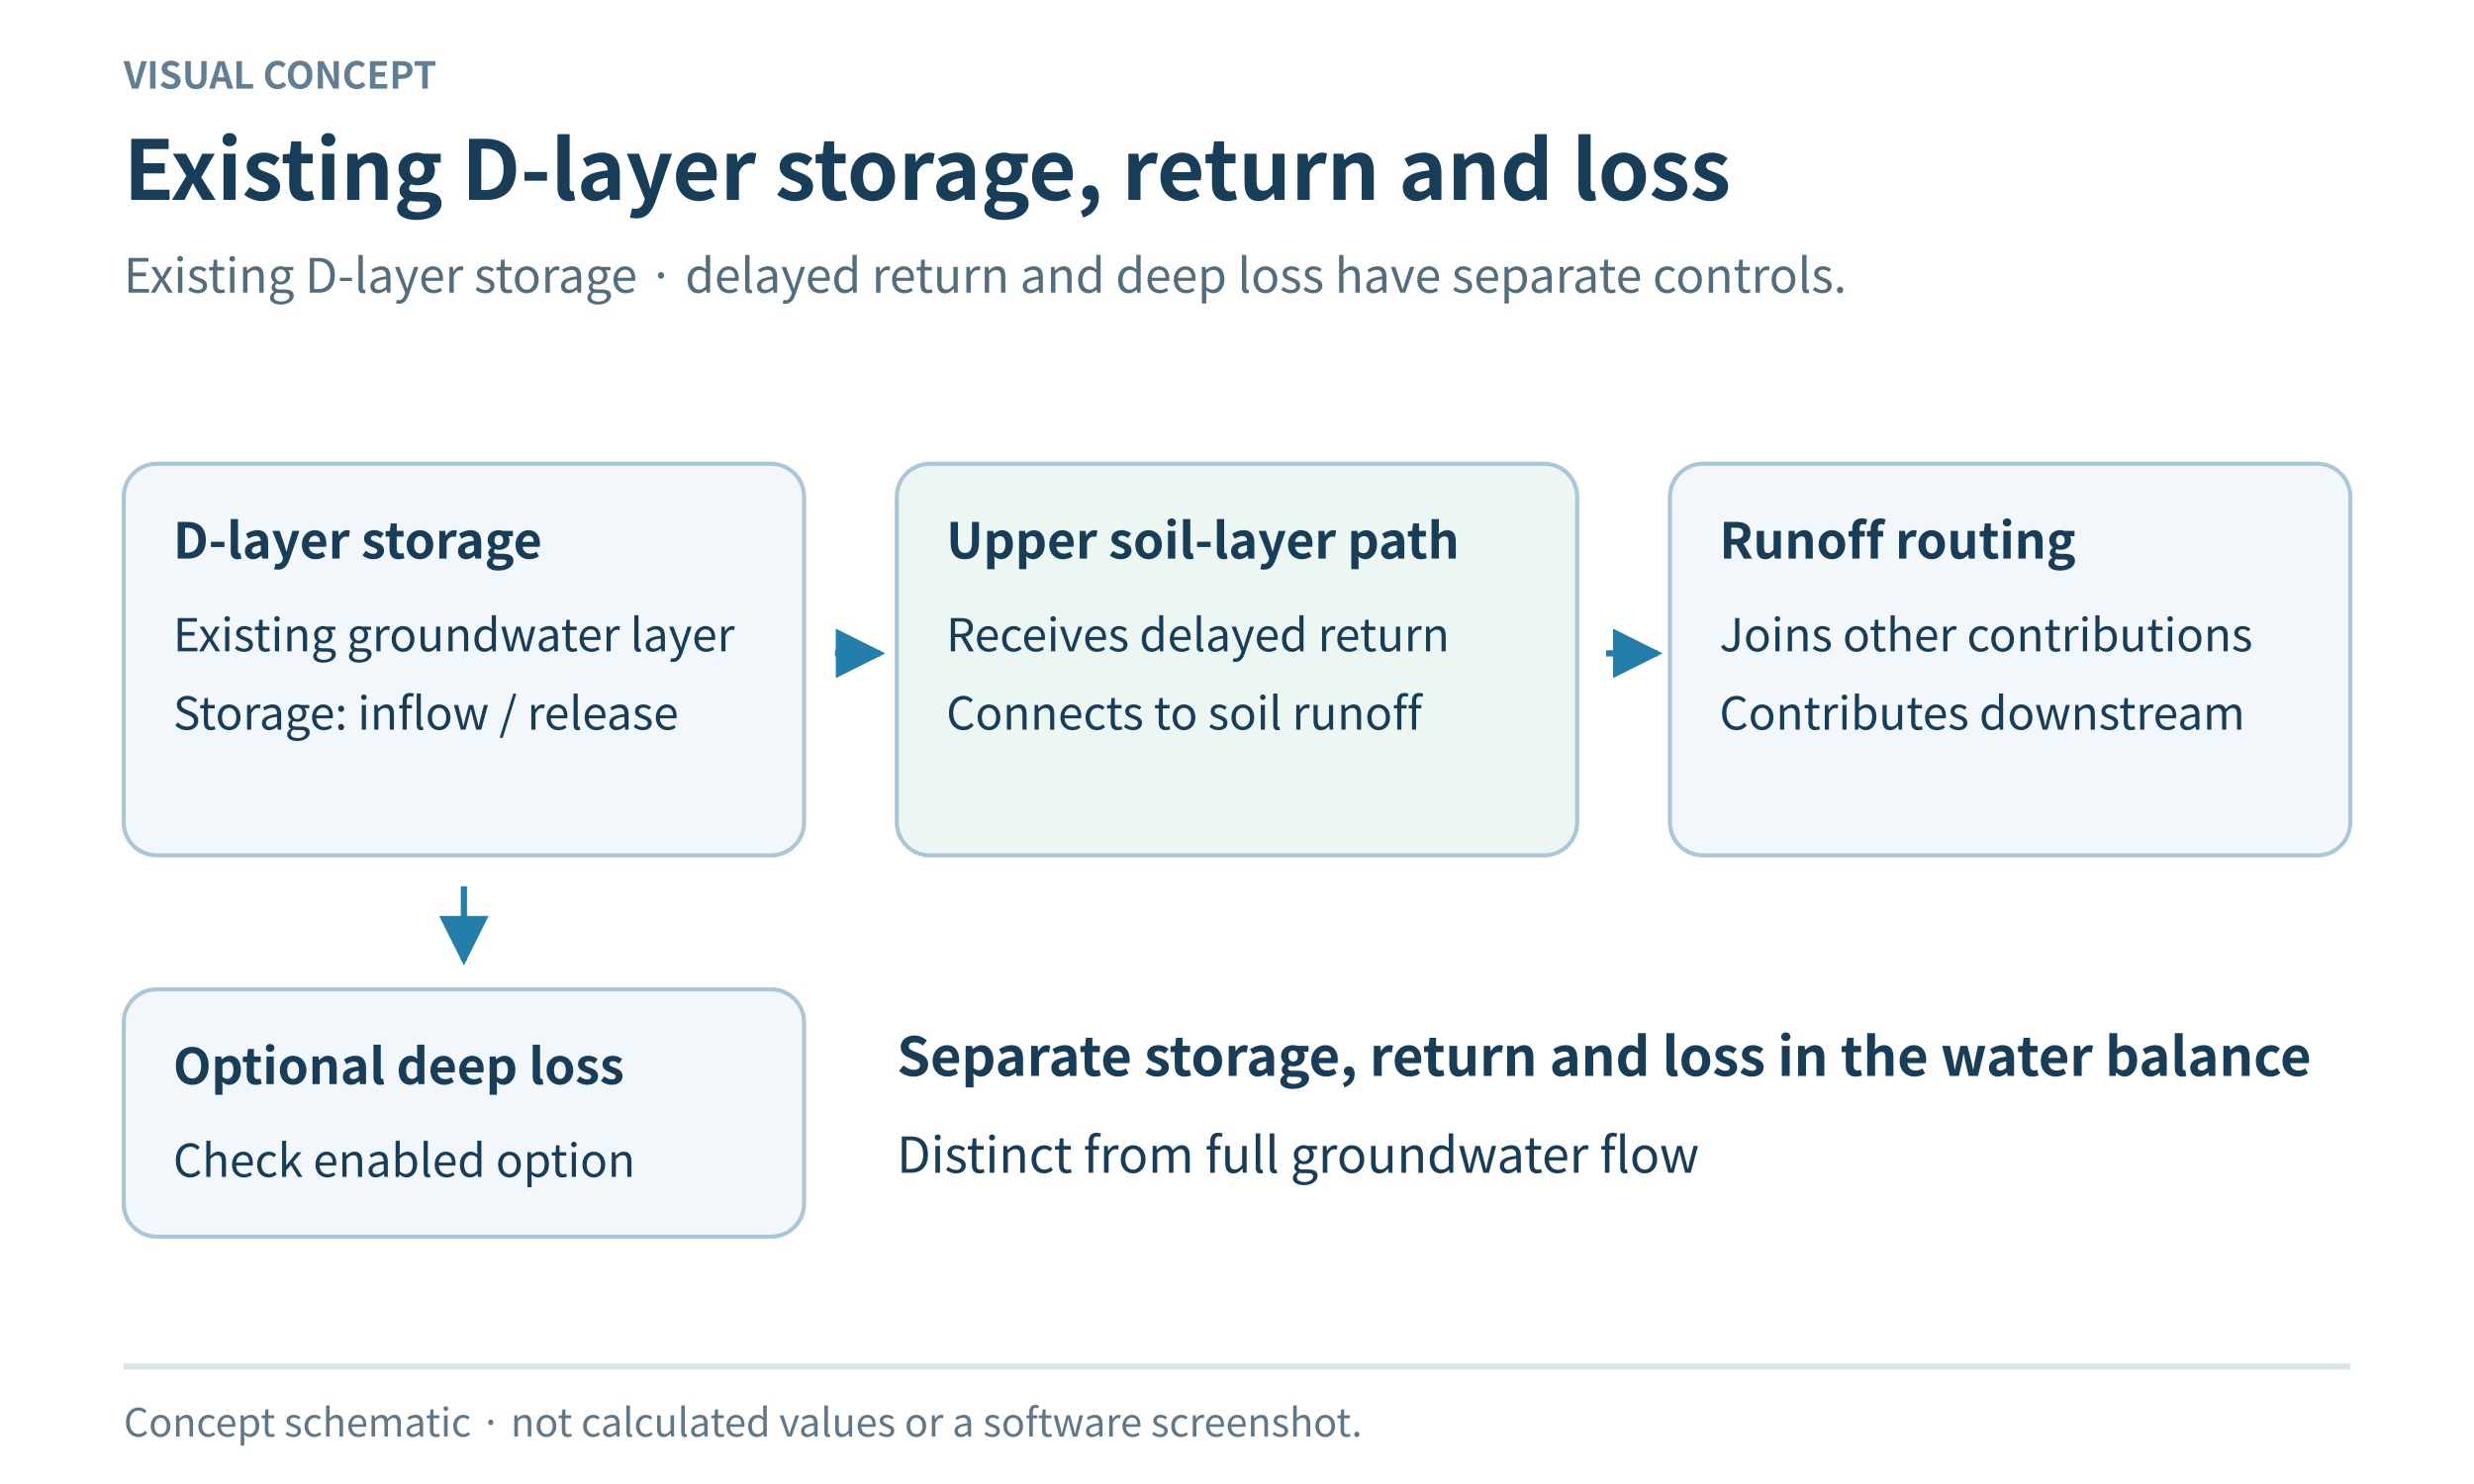
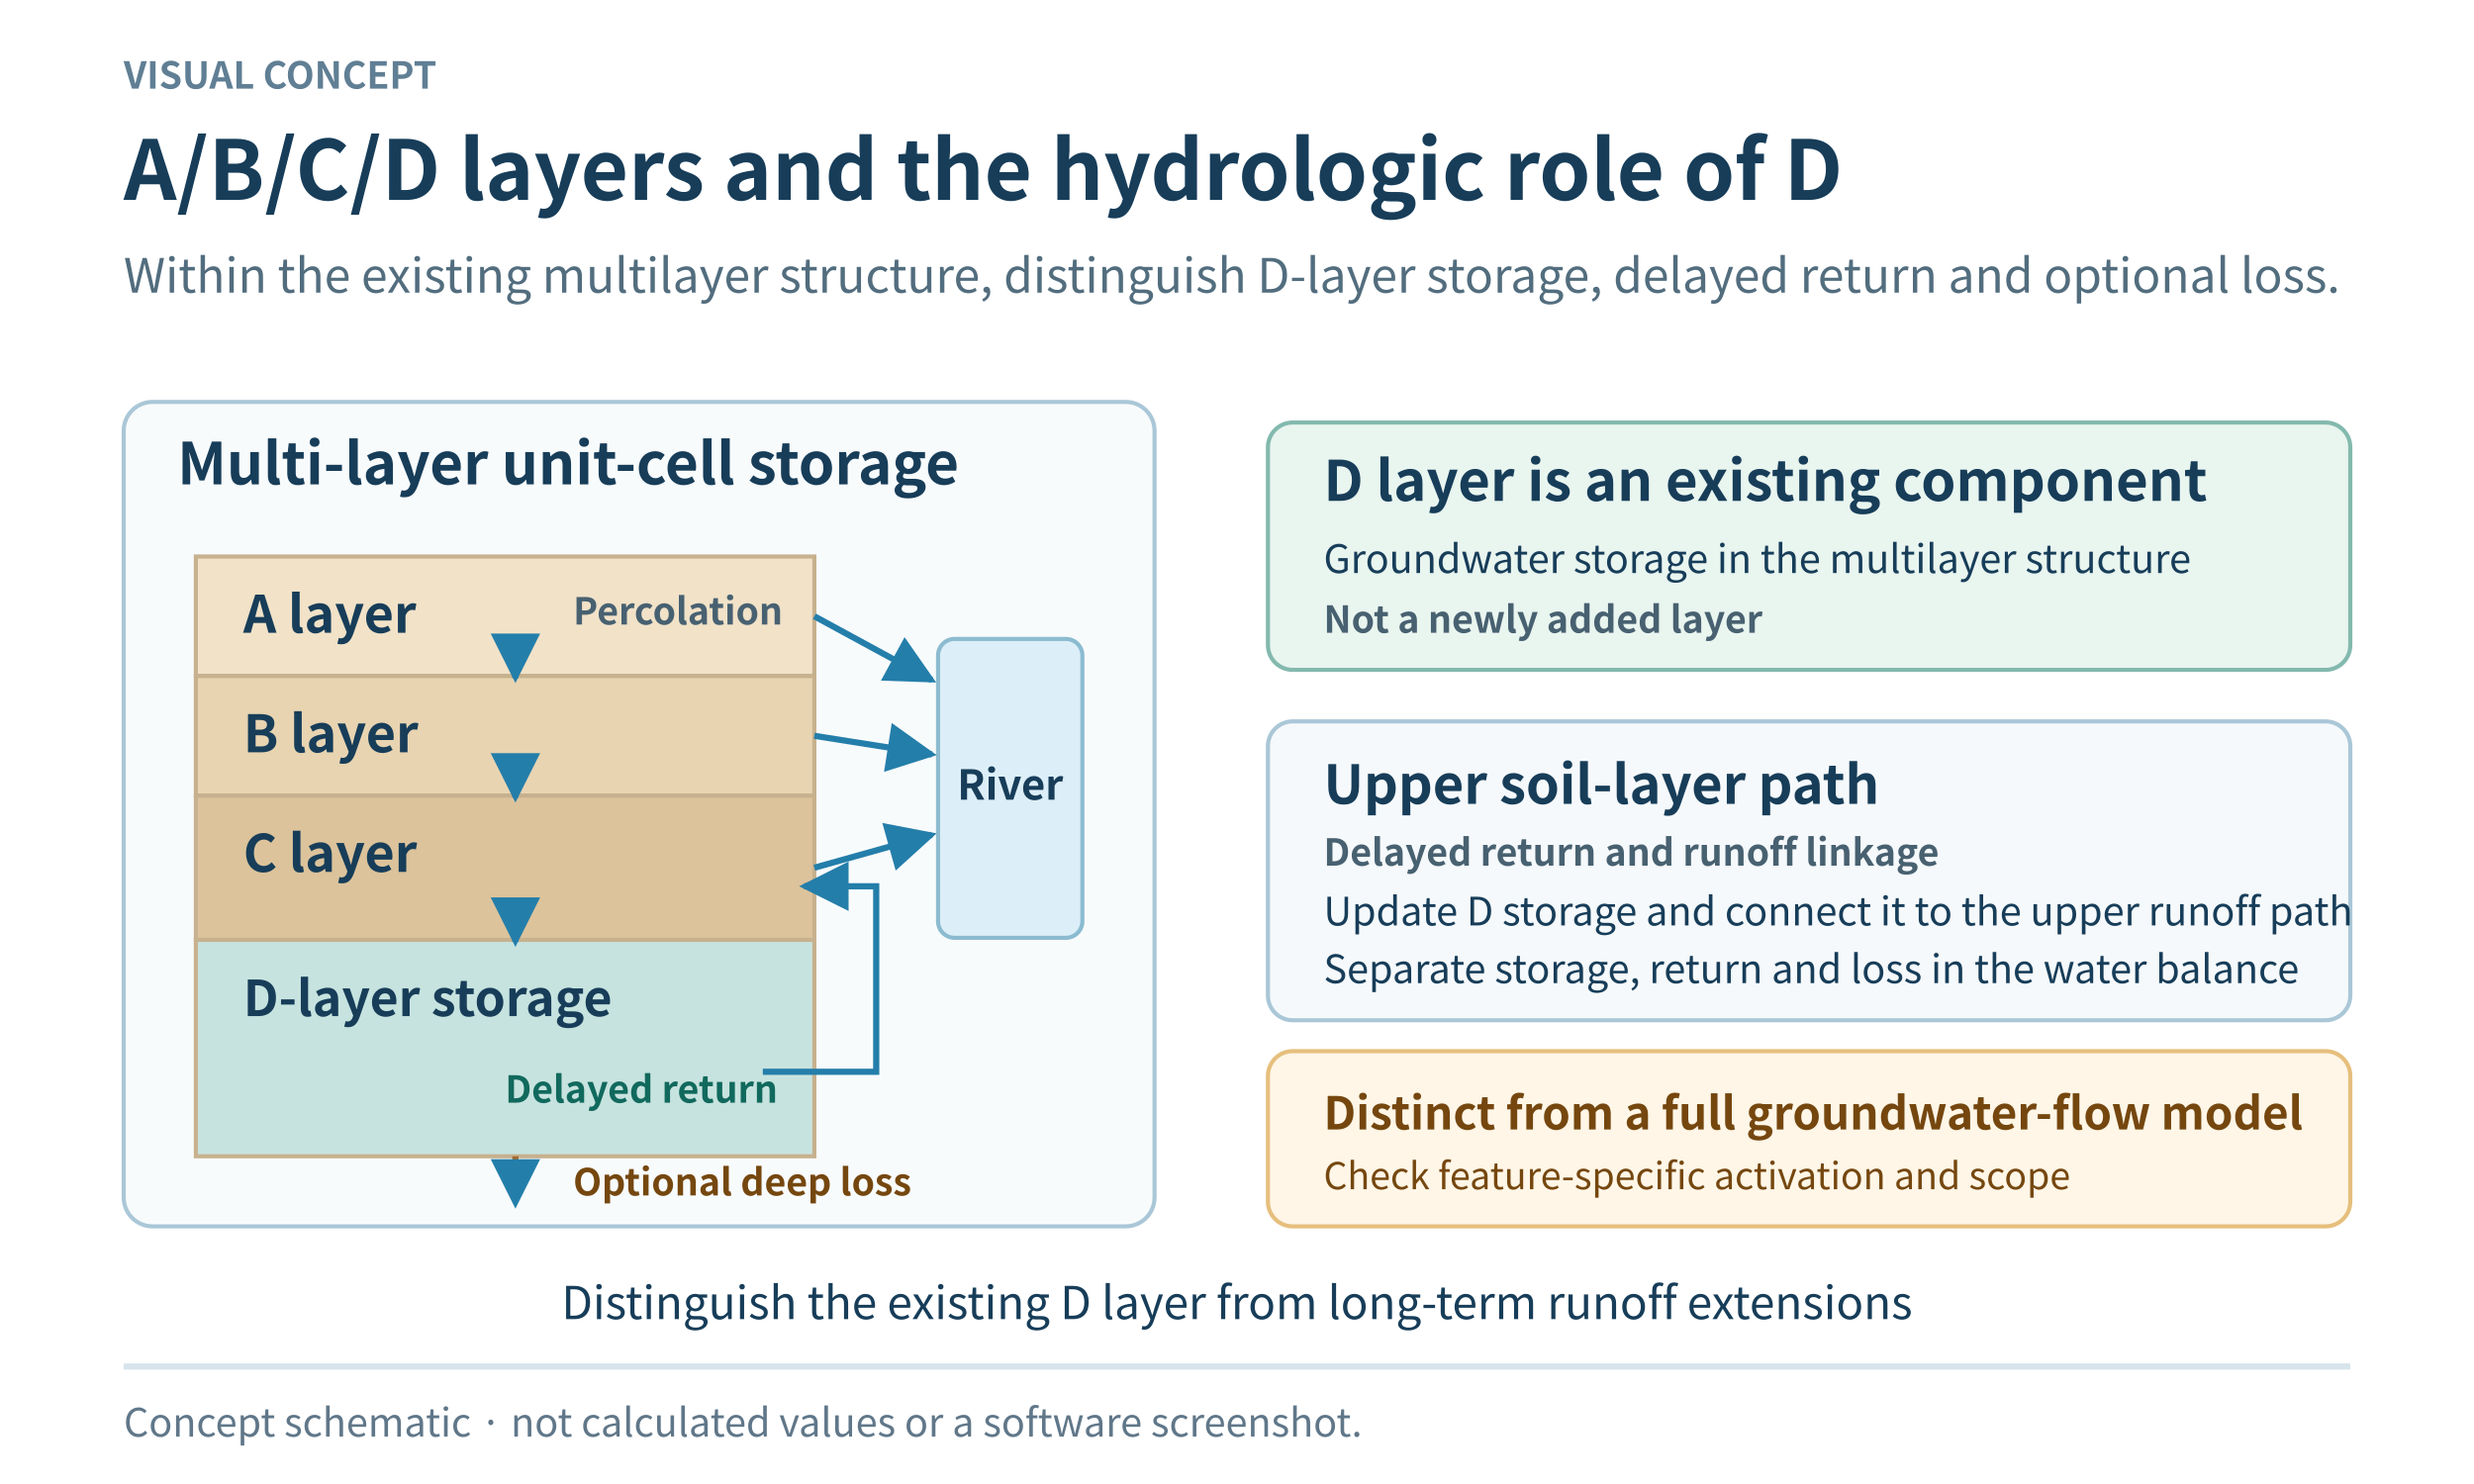
<svg xmlns="http://www.w3.org/2000/svg" width="1200" height="720" viewBox="0 0 1200 720" role="img" aria-labelledby="title desc">
  <defs>
    <marker id="arrow" viewBox="0 0 10 10" refX="9" refY="5" markerWidth="8" markerHeight="8" orient="auto-start-reverse">
      <path d="M0 0 10 5 0 10Z" fill="#247eaa" />
    </marker>
    <pattern id="missing" width="12" height="12" patternUnits="userSpaceOnUse">
      <path d="M-3 3 3-3 M0 12 12 0 M9 15 15 9" stroke="#b2bdc5" stroke-width="2" />
    </pattern>
  </defs>
  <rect width="1200" height="720" fill="#fff" />
  <g font-family="Noto Sans CJK KR,Noto Sans KR,Malgun Gothic,Arial,sans-serif">
    <text x="60" y="43" font-size="18" font-weight="600" text-anchor="start" fill="#607f94">VISUAL CONCEPT</text>
-     <text x="60" y="97" font-size="40" font-weight="700" text-anchor="start" fill="#173d59">Existing D-layer storage, return and loss</text>
-     <text x="60" y="142" font-size="23" font-weight="400" text-anchor="start" fill="#526d7e">Existing D-layer storage · delayed return and deep loss have separate controls.</text>
-     <rect x="60" y="225" width="330" height="190" rx="16" fill="#f1f7fb" stroke="#aac7d7" stroke-width="2" />
-     <text x="84" y="271" font-size="24" font-weight="700" text-anchor="start" fill="#173d59">D-layer storage</text>
-     <text x="84" y="316" font-size="22" font-weight="400" text-anchor="start" fill="#173d59">Existing groundwater layer</text>
-     <text x="84" y="354" font-size="22" font-weight="400" text-anchor="start" fill="#173d59">Storage: inflow / release</text>
-     <line x1="405" y1="317" x2="427" y2="317" stroke="#247eaa" stroke-width="3" marker-end="url(#arrow)" />
-     <rect x="435" y="225" width="330" height="190" rx="16" fill="#ecf6f3" stroke="#aac7d7" stroke-width="2" />
-     <text x="459" y="271" font-size="24" font-weight="700" text-anchor="start" fill="#173d59">Upper soil-layer path</text>
-     <text x="459" y="316" font-size="22" font-weight="400" text-anchor="start" fill="#173d59">Receives delayed return</text>
-     <text x="459" y="354" font-size="22" font-weight="400" text-anchor="start" fill="#173d59">Connects to soil runoff</text>
-     <line x1="779" y1="317" x2="804" y2="317" stroke="#247eaa" stroke-width="3" marker-end="url(#arrow)" />
-     <rect x="810" y="225" width="330" height="190" rx="16" fill="#f1f7fb" stroke="#aac7d7" stroke-width="2" />
-     <text x="834" y="271" font-size="24" font-weight="700" text-anchor="start" fill="#173d59">Runoff routing</text>
-     <text x="834" y="316" font-size="22" font-weight="400" text-anchor="start" fill="#173d59">Joins other contributions</text>
-     <text x="834" y="354" font-size="22" font-weight="400" text-anchor="start" fill="#173d59">Contributes downstream</text>
-     <path d="M225 430V466" fill="none" stroke="#247eaa" stroke-width="3" marker-end="url(#arrow)" />
-     <rect x="60" y="480" width="330" height="120" rx="16" fill="#f1f7fb" stroke="#aac7d7" stroke-width="2" />
-     <text x="84" y="526" font-size="24" font-weight="700" text-anchor="start" fill="#173d59">Optional deep loss</text>
-     <text x="84" y="571" font-size="22" font-weight="400" text-anchor="start" fill="#173d59">Check enabled option</text>
-     <text x="435" y="522" font-size="26" font-weight="600" text-anchor="start" fill="#173d59">Separate storage, return and loss in the water balance</text>
-     <text x="435" y="569" font-size="24" font-weight="400" text-anchor="start" fill="#173d59">Distinct from full groundwater flow</text>
+     <text x="60" y="97" font-size="40" font-weight="700" text-anchor="start" fill="#173d59">A/B/C/D layers and the hydrologic role of D</text>
+     <text x="60" y="142" font-size="23" font-weight="400" text-anchor="start" fill="#526d7e">Within the existing multilayer structure, distinguish D-layer storage, delayed return and optional loss.</text>
+     <rect x="60" y="195" width="500" height="400" rx="14" fill="#f8fbfc" stroke="#aac7d7" stroke-width="2" />
+     <text x="86" y="235" font-size="28" font-weight="700" text-anchor="start" fill="#173d59">Multi-layer unit-cell storage</text>
+     <rect x="95" y="270" width="300" height="58" rx="0" fill="#f1e2c8" stroke="#c7b18e" stroke-width="2" />
+     <text x="118" y="307" font-size="25" font-weight="700" text-anchor="start" fill="#173d59">A layer</text>
+     <rect x="95" y="328" width="300" height="58" rx="0" fill="#e8d4b1" stroke="#c7b18e" stroke-width="2" />
+     <text x="118" y="365" font-size="25" font-weight="700" text-anchor="start" fill="#173d59">B layer</text>
+     <rect x="95" y="386" width="300" height="70" rx="0" fill="#dcc39b" stroke="#c7b18e" stroke-width="2" />
+     <text x="118" y="423" font-size="25" font-weight="700" text-anchor="start" fill="#173d59">C layer</text>
+     <rect x="95" y="456" width="300" height="105" rx="0" fill="#c7e3df" stroke="#c7b18e" stroke-width="2" />
+     <text x="118" y="493" font-size="24" font-weight="700" text-anchor="start" fill="#173d59">D-layer storage</text>
+     <path d="M250 316V329" fill="none" stroke="#247eaa" stroke-width="3" marker-end="url(#arrow)" />
+     <path d="M250 374V387" fill="none" stroke="#247eaa" stroke-width="3" marker-end="url(#arrow)" />
+     <path d="M250 444V457" fill="none" stroke="#247eaa" stroke-width="3" marker-end="url(#arrow)" />
+     <text x="278" y="303" font-size="18" font-weight="600" text-anchor="start" fill="#486171">Percolation</text>
+     <rect x="455" y="310" width="70" height="145" rx="8" fill="#dceef8" stroke="#8bbbd0" stroke-width="2" />
+     <text x="490" y="388" font-size="20" font-weight="700" text-anchor="middle" fill="#173d59">River</text>
+     <line x1="395" y1="299" x2="452" y2="330" stroke="#247eaa" stroke-width="3" marker-end="url(#arrow)" />
+     <line x1="395" y1="357" x2="452" y2="366" stroke="#247eaa" stroke-width="3" marker-end="url(#arrow)" />
+     <line x1="395" y1="421" x2="452" y2="405" stroke="#247eaa" stroke-width="3" marker-end="url(#arrow)" />
+     <path d="M370 520H425V430H390" fill="none" stroke="#247eaa" stroke-width="3" marker-end="url(#arrow)" />
+     <text x="245" y="535" font-size="18" font-weight="700" text-anchor="start" fill="#11695d">Delayed return</text>
+     <path d="M250 561V584" fill="none" stroke="#a36a2c" stroke-width="3" stroke-dasharray="7 6" marker-end="url(#arrow)" />
+     <text x="278" y="580" font-size="18" font-weight="600" text-anchor="start" fill="#75470f">Optional deep loss</text>
+     <rect x="615" y="205" width="525" height="120" rx="12" fill="#e9f5ef" stroke="#83b9ae" stroke-width="2" />
+     <text x="642" y="243" font-size="27" font-weight="700" text-anchor="start" fill="#173d59">D layer is an existing component</text>
+     <text x="642" y="278" font-size="19" font-weight="400" text-anchor="start" fill="#173d59">Groundwater storage in the multilayer structure</text>
+     <text x="642" y="307" font-size="18" font-weight="600" text-anchor="start" fill="#486171">Not a newly added layer</text>
+     <rect x="615" y="350" width="525" height="145" rx="12" fill="#f5f9fb" stroke="#aac7d7" stroke-width="2" />
+     <text x="642" y="390" font-size="26" font-weight="700" text-anchor="start" fill="#173d59">Upper soil-layer path</text>
+     <text x="642" y="420" font-size="18" font-weight="600" text-anchor="start" fill="#486171">Delayed return and runoff linkage</text>
+     <text x="642" y="449" font-size="19" font-weight="400" text-anchor="start" fill="#173d59">Update D storage and connect it to the upper runoff path</text>
+     <text x="642" y="477" font-size="19" font-weight="400" text-anchor="start" fill="#173d59">Separate storage, return and loss in the water balance</text>
+     <rect x="615" y="510" width="525" height="85" rx="12" fill="#fff6e7" stroke="#e6bf7d" stroke-width="2" />
+     <text x="642" y="548" font-size="22" font-weight="700" text-anchor="start" fill="#75470f">Distinct from a full groundwater-flow model</text>
+     <text x="642" y="577" font-size="18" font-weight="500" text-anchor="start" fill="#75470f">Check feature-specific activation and scope</text>
+     <text x="600" y="640" font-size="22" font-weight="500" text-anchor="middle" fill="#173d59">Distinguish the existing D layer from long-term runoff extensions</text>
    <line x1="60" y1="663" x2="1140" y2="663" stroke="#d7e4ec" stroke-width="3" />
    <text x="60" y="697" font-size="19" font-weight="400" text-anchor="start" fill="#607789">Concept schematic · not calculated values or a software screenshot.</text>
  </g>
</svg>
